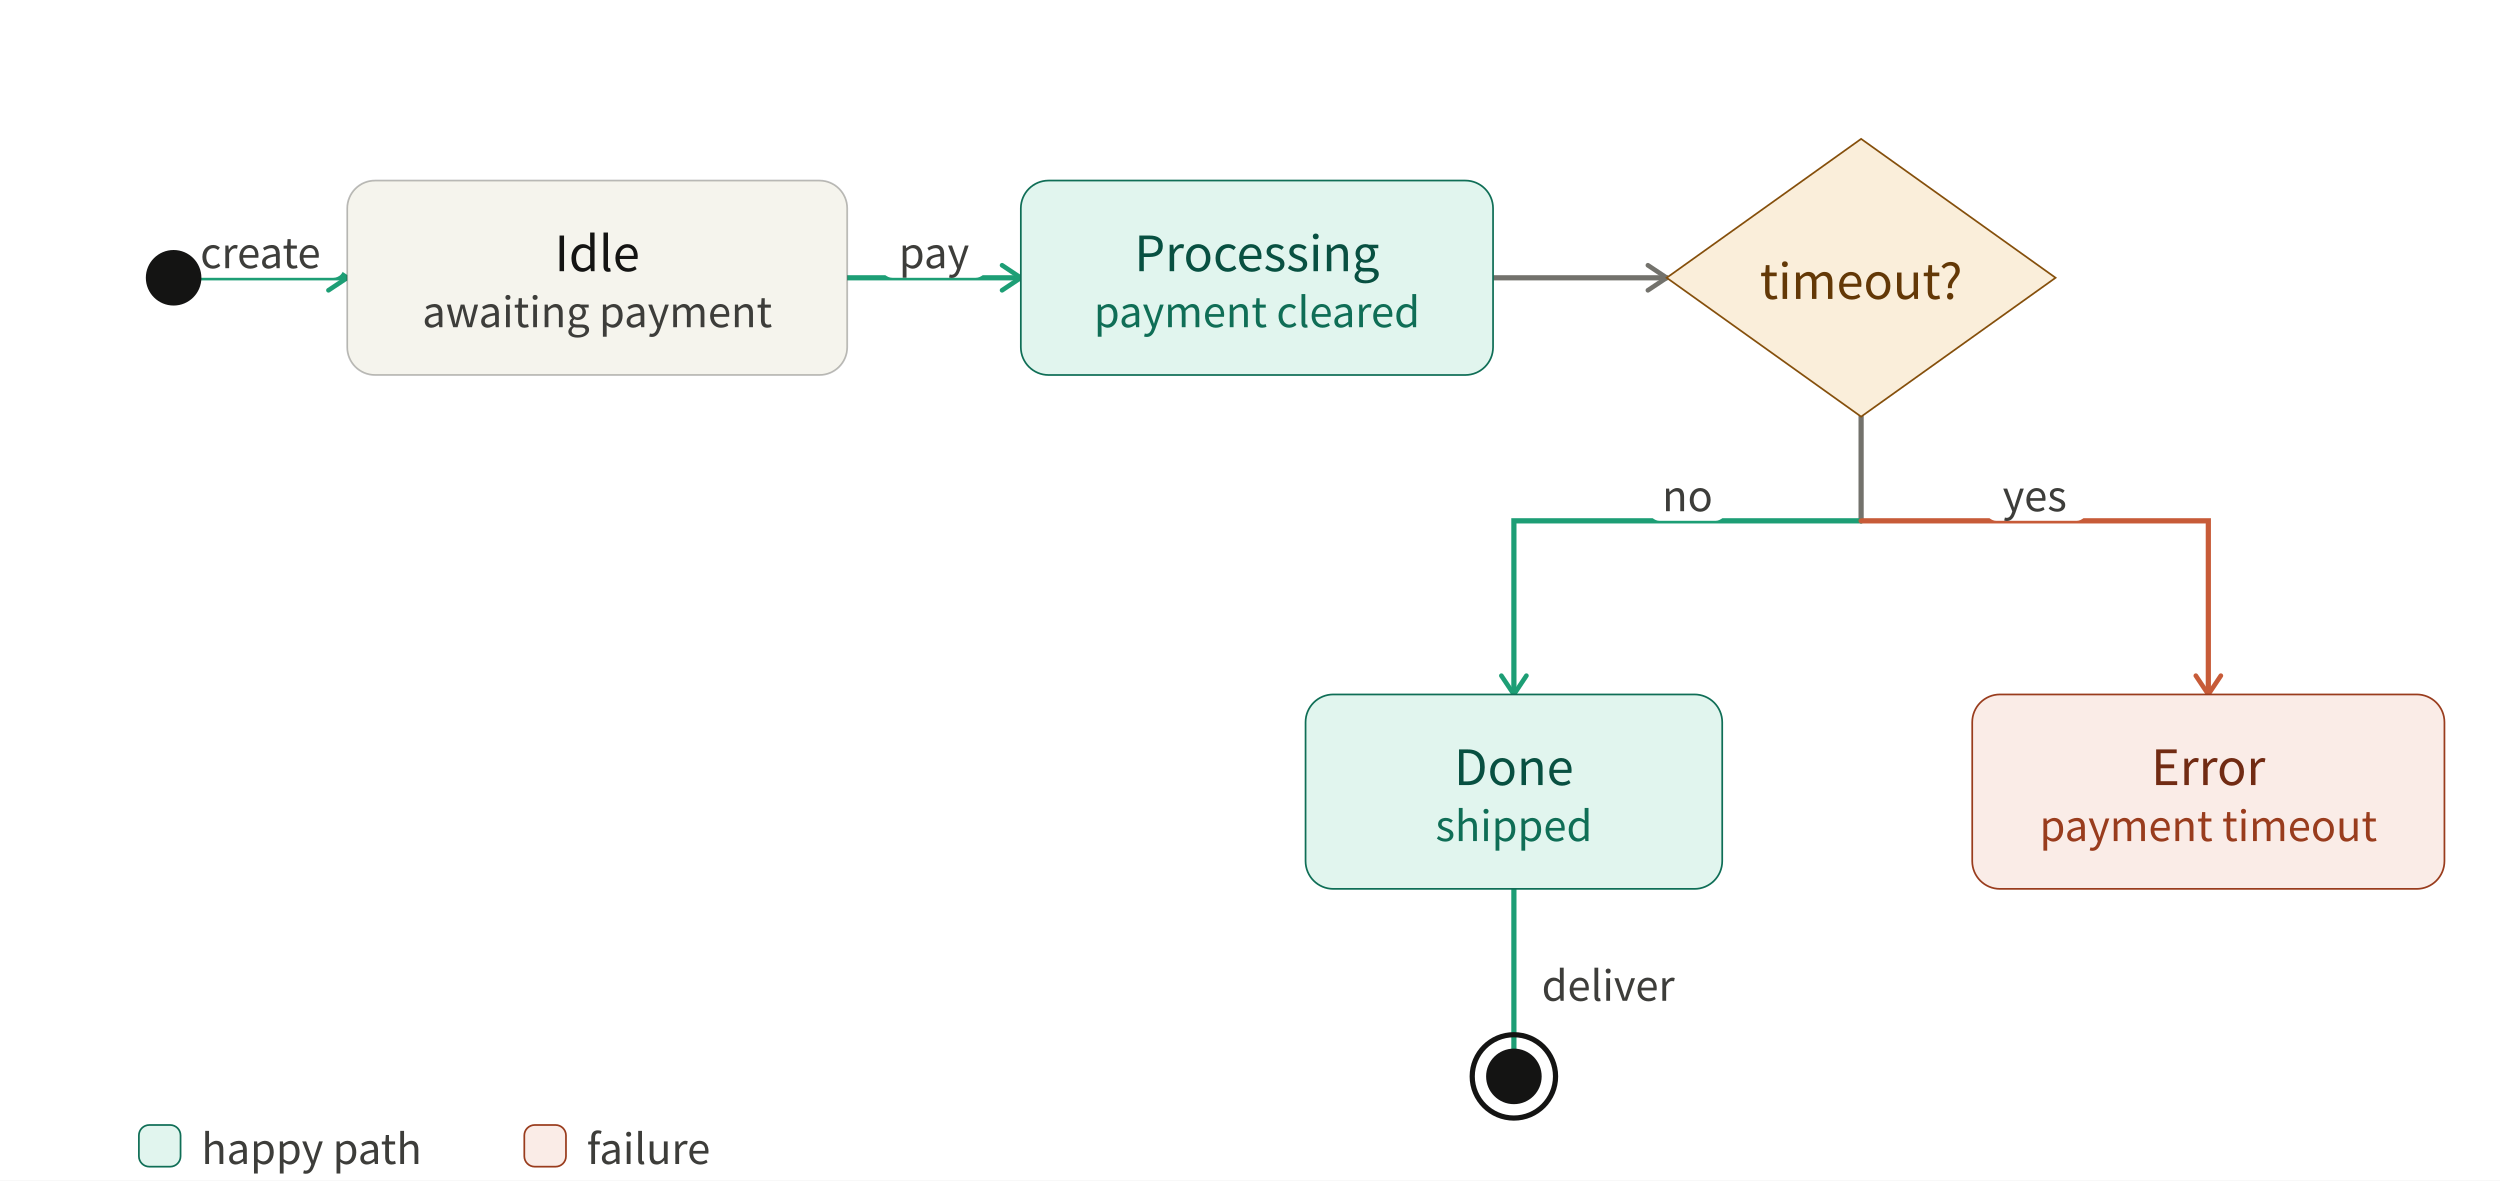
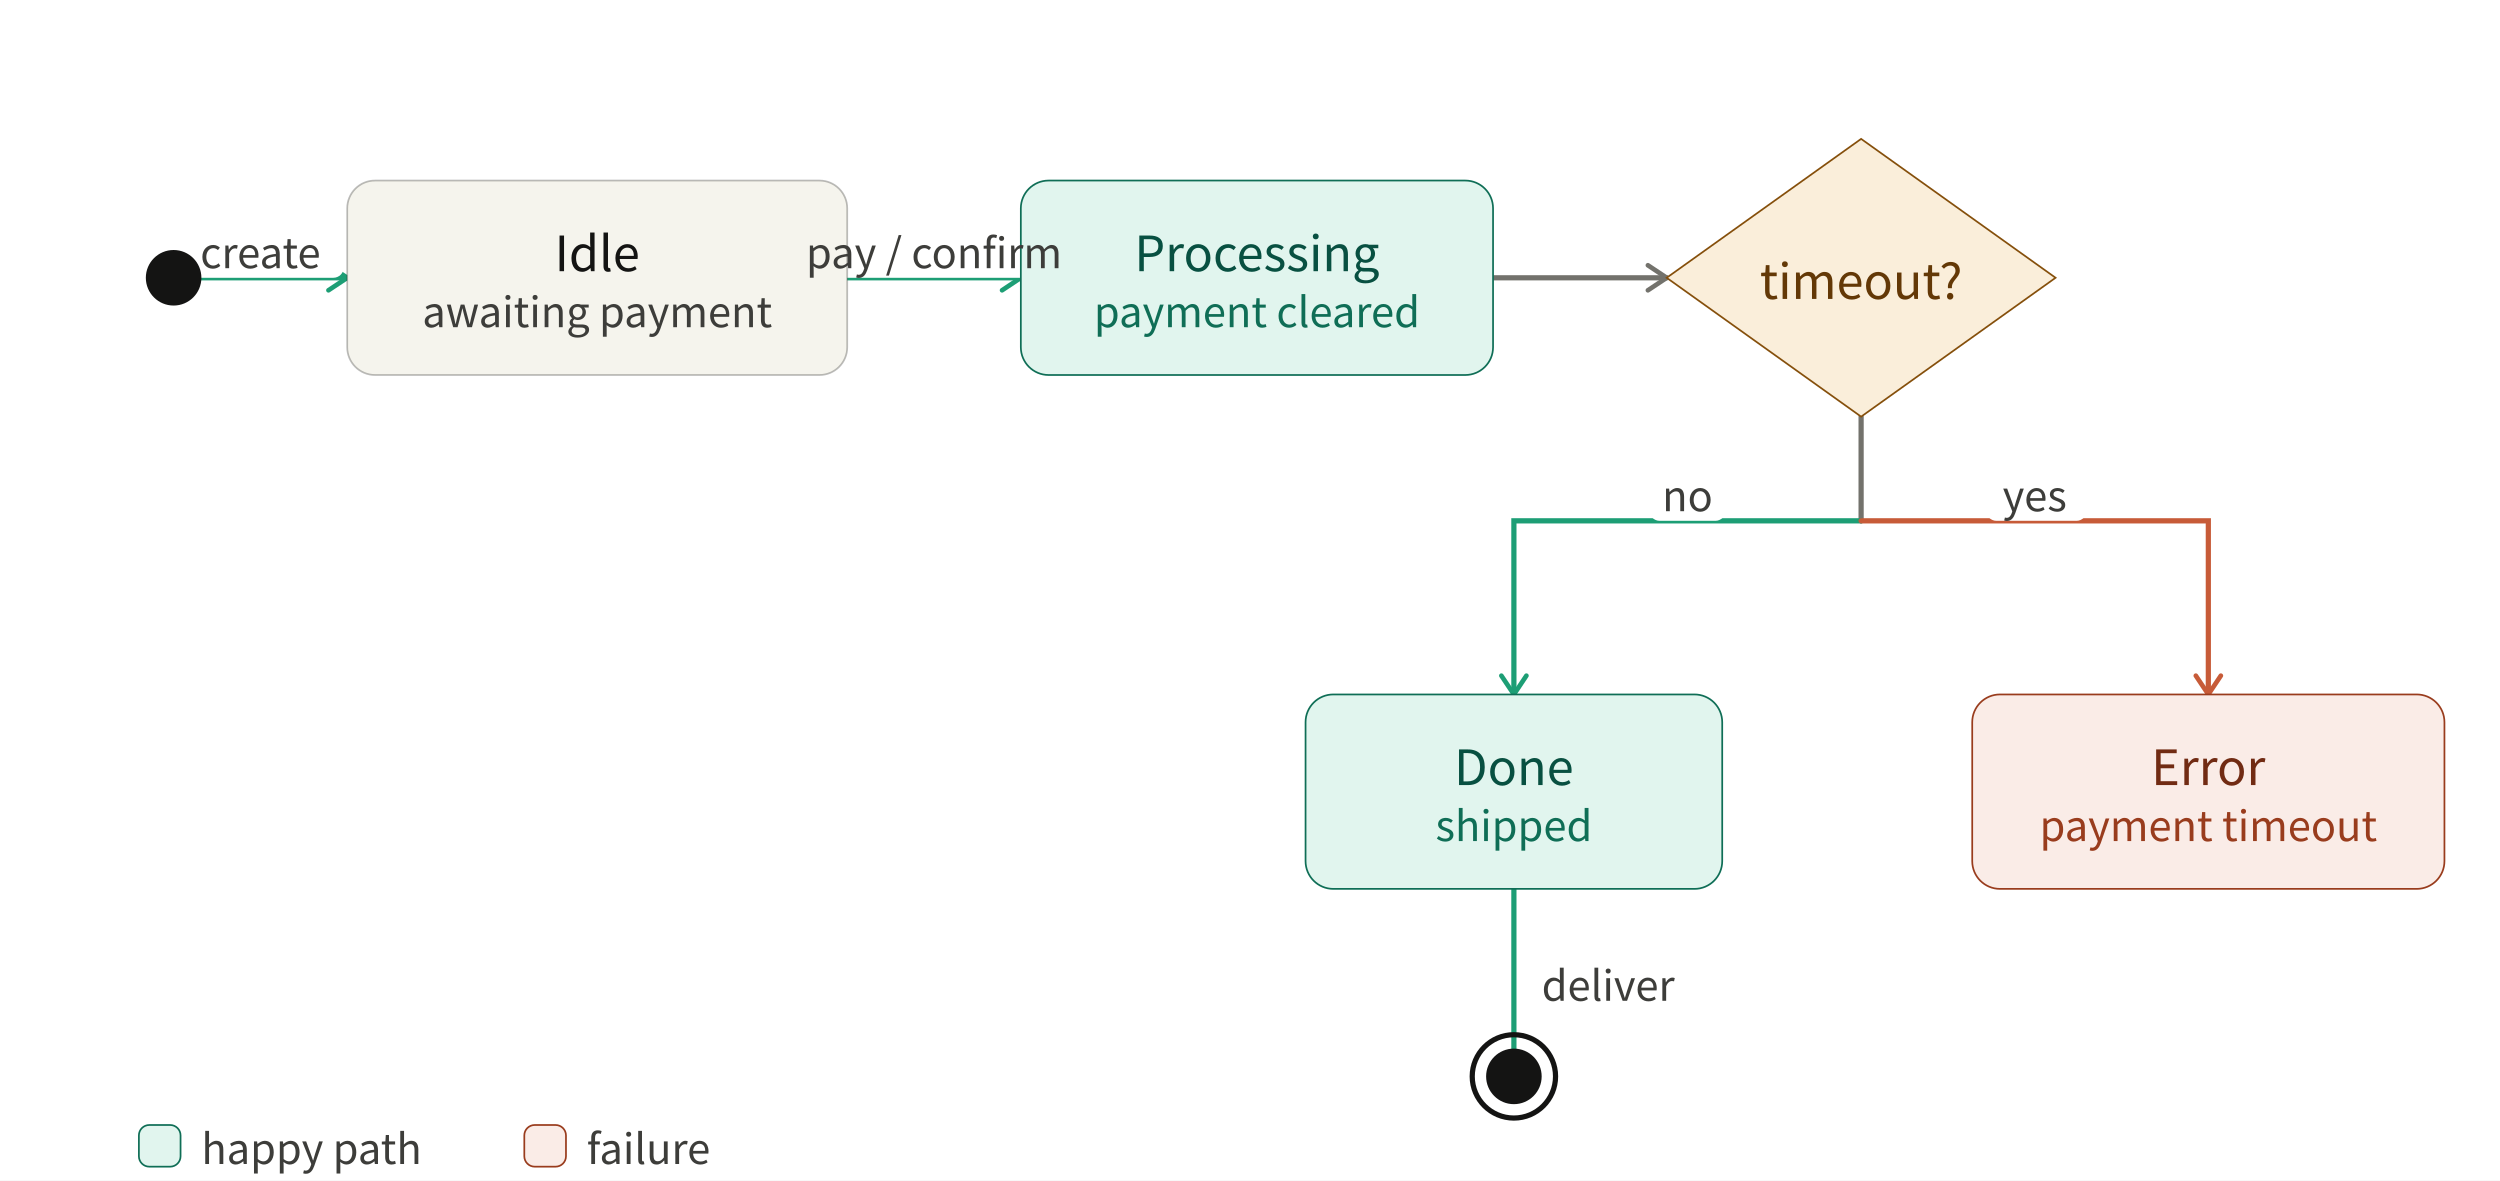
<svg xmlns="http://www.w3.org/2000/svg" viewBox="0 0 720 340" width="720" height="340" role="img">
  <style>text { font-family: 'Anthropic Sans', -apple-system, BlinkMacSystemFont, 'Segoe UI', 'PingFang SC', 'Microsoft YaHei', 'Hiragino Sans GB', 'Noto Sans CJK SC', sans-serif; }</style>
  <defs>
    <marker id="arrow" viewBox="0 0 10 10" refX="8" refY="5" markerWidth="6" markerHeight="6" orient="auto-start-reverse">
      <path d="M2 1L8 5L2 9" fill="none" stroke="context-stroke" stroke-width="1.5" stroke-linecap="round" stroke-linejoin="round" />
    </marker>
  </defs>
  <rect width="720" height="340" fill="#FFFFFF" />
  <line x1="50" y1="80" x2="100" y2="80" stroke="#1D9E75" stroke-width="1.5" stroke-linecap="round" marker-end="url(#arrow)" />
  <line x1="244" y1="80" x2="294" y2="80" stroke="#1D9E75" stroke-width="1.5" stroke-linecap="round" marker-end="url(#arrow)" />
  <line x1="430" y1="80" x2="480" y2="80" stroke="#73726C" stroke-width="1.5" stroke-linecap="round" marker-end="url(#arrow)" />
  <line x1="536" y1="120" x2="536" y2="150" stroke="#73726C" stroke-width="1.5" stroke-linecap="round" />
  <path d="M536 150 L436 150 L436 200" fill="none" stroke="#1D9E75" stroke-width="1.5" stroke-linecap="round" marker-end="url(#arrow)" />
  <path d="M536 150 L636 150 L636 200" fill="none" stroke="#C75B38" stroke-width="1.5" stroke-linecap="round" marker-end="url(#arrow)" />
  <line x1="436" y1="256" x2="436" y2="310" stroke="#1D9E75" stroke-width="1.5" stroke-linecap="round" marker-end="url(#arrow)" />
  <rect x="50" y="64" width="49" height="16" rx="3" fill="#FFFFFF" />
-   <rect x="254" y="64" width="30" height="16" rx="3" fill="#FFFFFF" />
+   <rect x="220" y="64" width="97" height="16" rx="3" fill="#FFFFFF" />
  <rect x="475" y="134" width="22" height="16" rx="3" fill="#FFFFFF" />
  <rect x="572" y="134" width="29" height="16" rx="3" fill="#FFFFFF" />
  <rect x="444" y="275" width="56" height="16" rx="3" fill="#FFFFFF" />
  <circle cx="50" cy="80" r="8" fill="#141413" />
  <rect x="100" y="52" width="144" height="56" rx="8" fill="#F5F4ED" stroke="rgba(31,30,29,0.3)" stroke-width="0.5" />
  <rect x="294" y="52" width="136" height="56" rx="8" fill="#E1F5EE" stroke="#0F6E56" stroke-width="0.5" />
  <polygon points="536,40 592,80 536,120 480,80" fill="#FAEEDA" stroke="#854F0B" stroke-width="0.5" />
  <rect x="568" y="200" width="136" height="56" rx="8" fill="#FAECE7" stroke="#993C1D" stroke-width="0.5" />
  <rect x="376" y="200" width="120" height="56" rx="8" fill="#E1F5EE" stroke="#0F6E56" stroke-width="0.5" />
  <circle cx="436" cy="310" r="12" fill="none" stroke="#141413" stroke-width="1.5" />
  <circle cx="436" cy="310" r="8" fill="#141413" />
  <text x="172" y="72" text-anchor="middle" dominant-baseline="central" font-size="14" font-weight="500" fill="#141413">Idle</text>
  <text x="172" y="89" text-anchor="middle" dominant-baseline="central" font-size="12" fill="#3D3D3A">awaiting payment</text>
  <text x="362" y="72" text-anchor="middle" dominant-baseline="central" font-size="14" font-weight="500" fill="#085041">Processing</text>
  <text x="362" y="89" text-anchor="middle" dominant-baseline="central" font-size="12" fill="#0F6E56">payment cleared</text>
  <text x="536" y="80" text-anchor="middle" dominant-baseline="central" font-size="14" font-weight="500" fill="#633806">timeout?</text>
  <text x="636" y="220" text-anchor="middle" dominant-baseline="central" font-size="14" font-weight="500" fill="#712B13">Error</text>
  <text x="636" y="237" text-anchor="middle" dominant-baseline="central" font-size="12" fill="#993C1D">payment timeout</text>
  <text x="436" y="220" text-anchor="middle" dominant-baseline="central" font-size="14" font-weight="500" fill="#085041">Done</text>
  <text x="436" y="237" text-anchor="middle" dominant-baseline="central" font-size="12" fill="#0F6E56">shipped</text>
  <text x="75" y="72" text-anchor="middle" dominant-baseline="central" font-size="12" fill="#3D3D3A">create</text>
-   <text x="269" y="72" text-anchor="middle" dominant-baseline="central" font-size="12" fill="#3D3D3A">pay</text>
+   <text x="269" y="72" text-anchor="middle" dominant-baseline="central" font-size="12" fill="#3D3D3A">pay / confirm</text>
  <text x="486" y="142" text-anchor="middle" dominant-baseline="central" font-size="12" fill="#3D3D3A">no</text>
  <text x="586" y="142" text-anchor="middle" dominant-baseline="central" font-size="12" fill="#3D3D3A">yes</text>
  <text x="444" y="283" text-anchor="start" dominant-baseline="central" font-size="12" fill="#3D3D3A">deliver</text>
  <rect x="40" y="324" width="12" height="12" rx="3" fill="#E1F5EE" stroke="#0F6E56" stroke-width="0.5" />
  <text x="58" y="330" dominant-baseline="central" font-size="12" fill="#3D3D3A">happy path</text>
  <rect x="151" y="324" width="12" height="12" rx="3" fill="#FAECE7" stroke="#993C1D" stroke-width="0.5" />
  <text x="169" y="330" dominant-baseline="central" font-size="12" fill="#3D3D3A">failure</text>
</svg>
